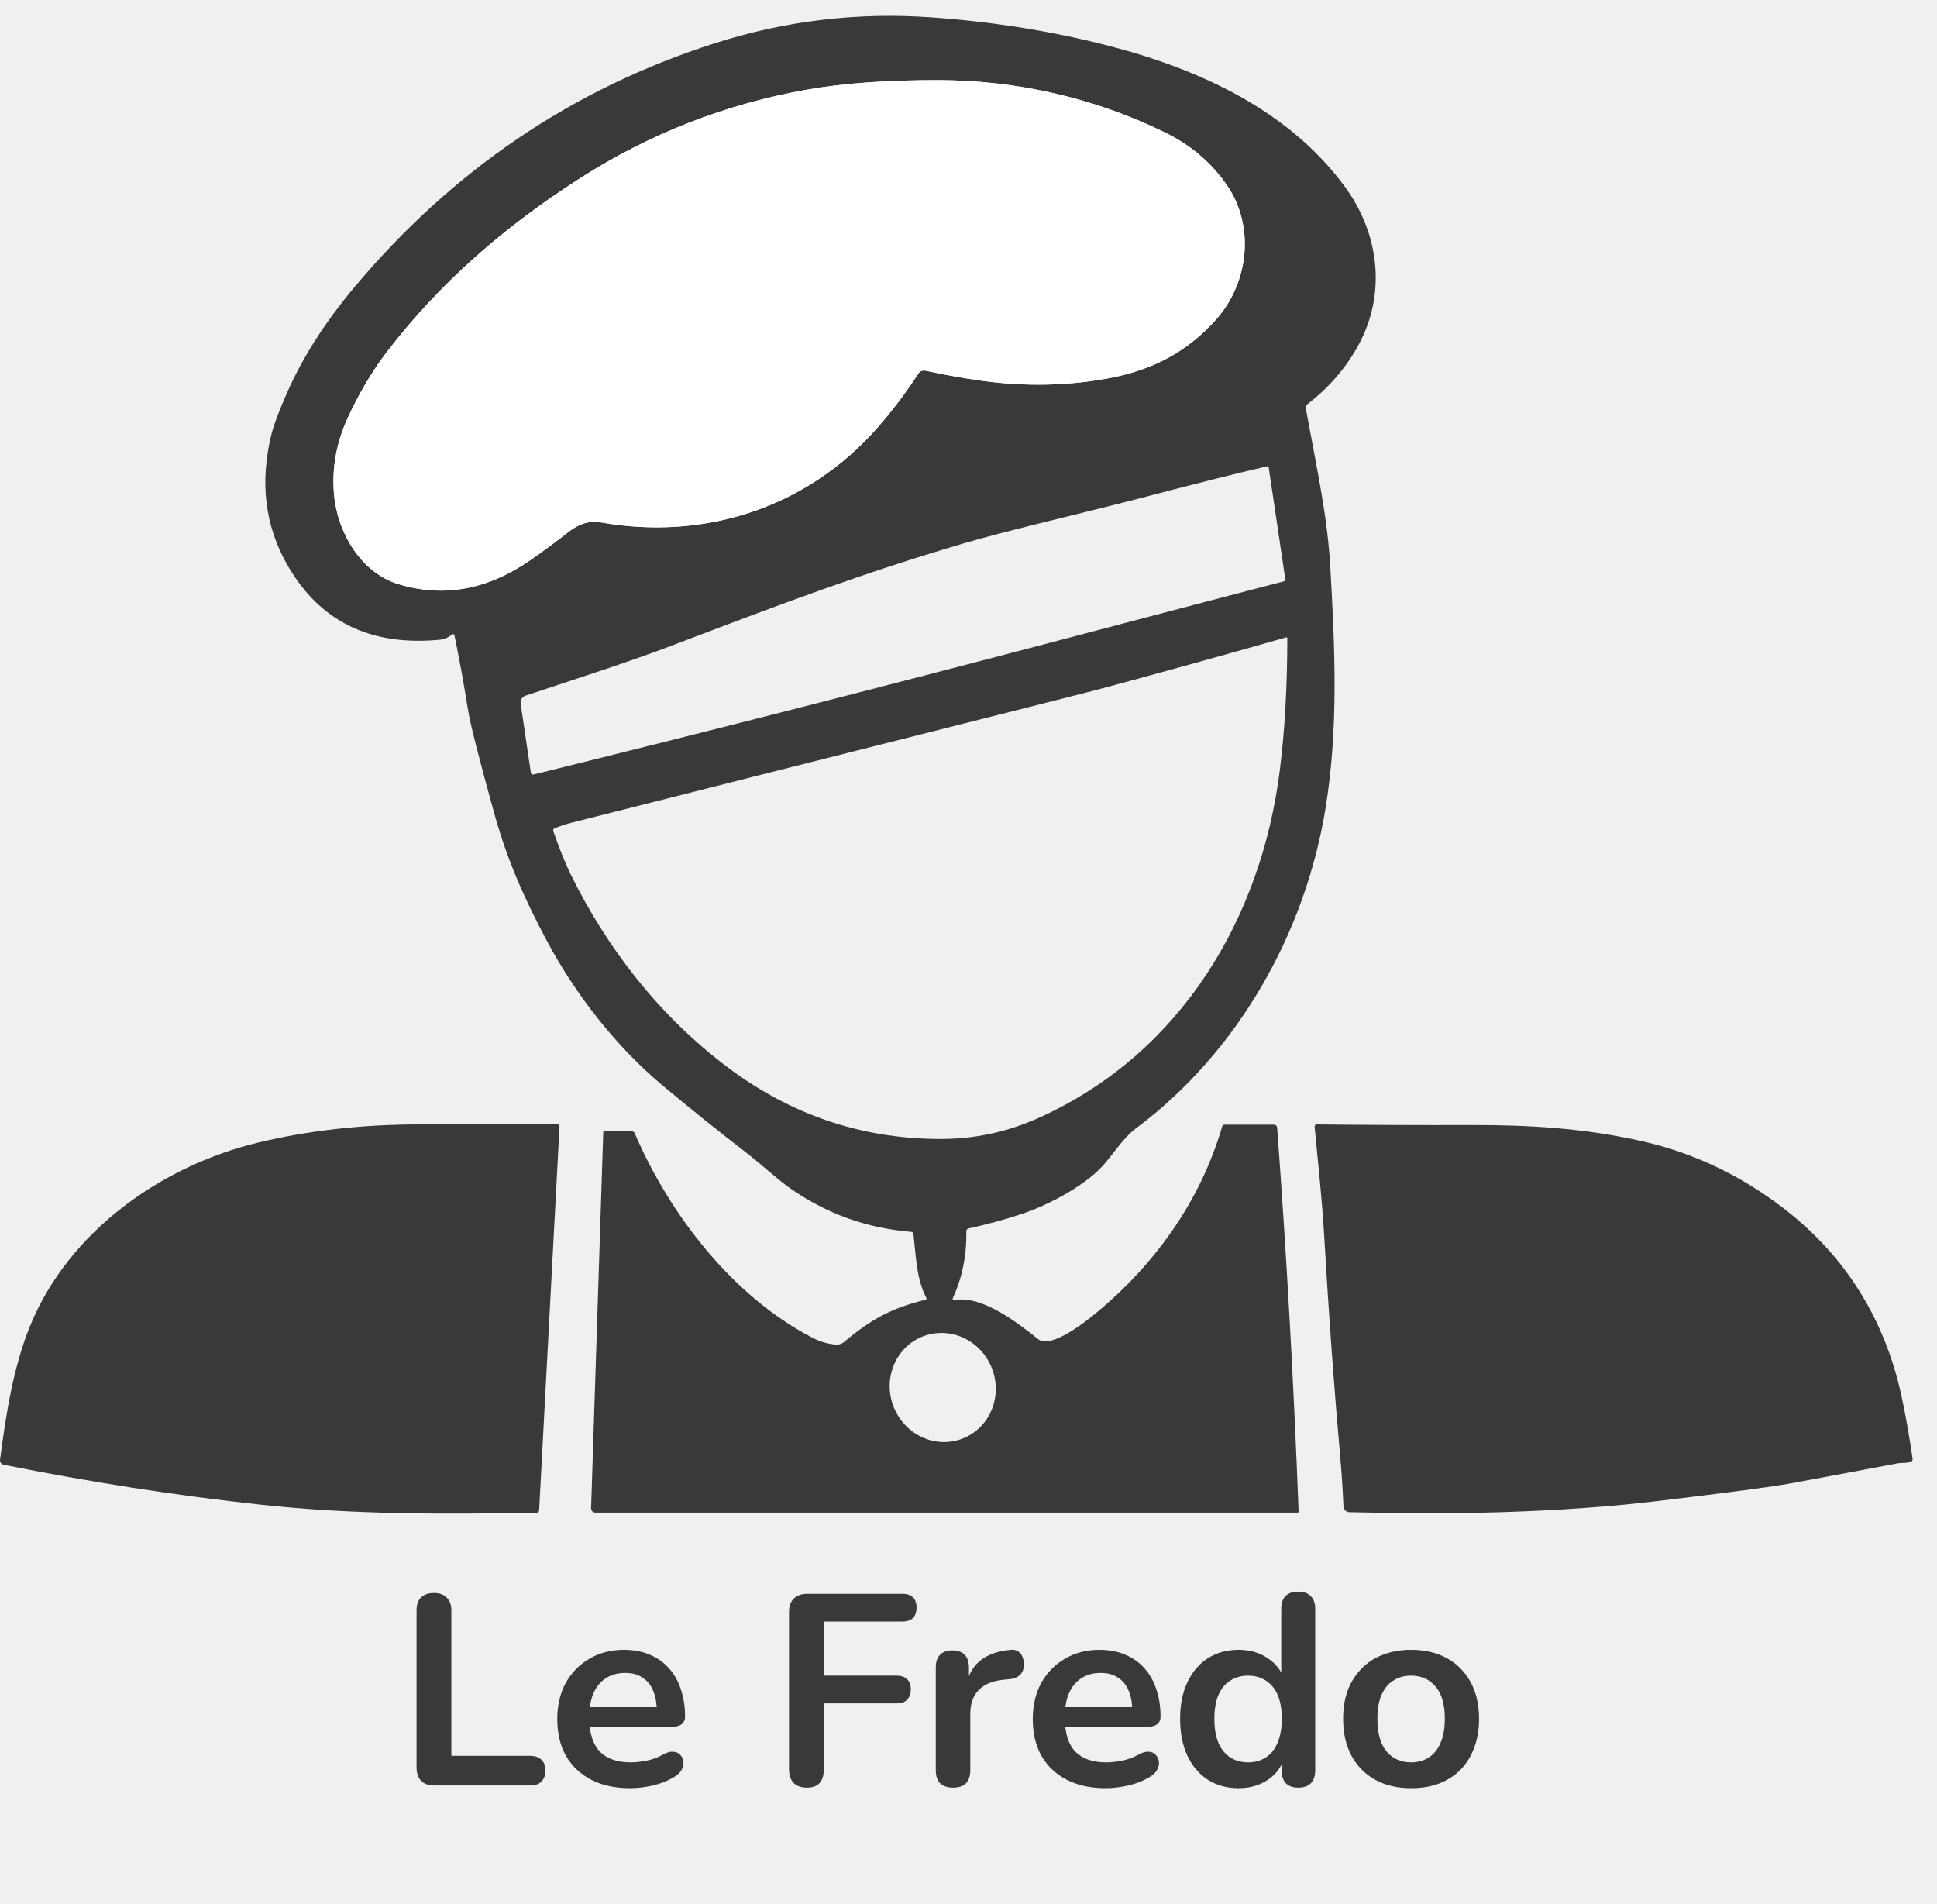
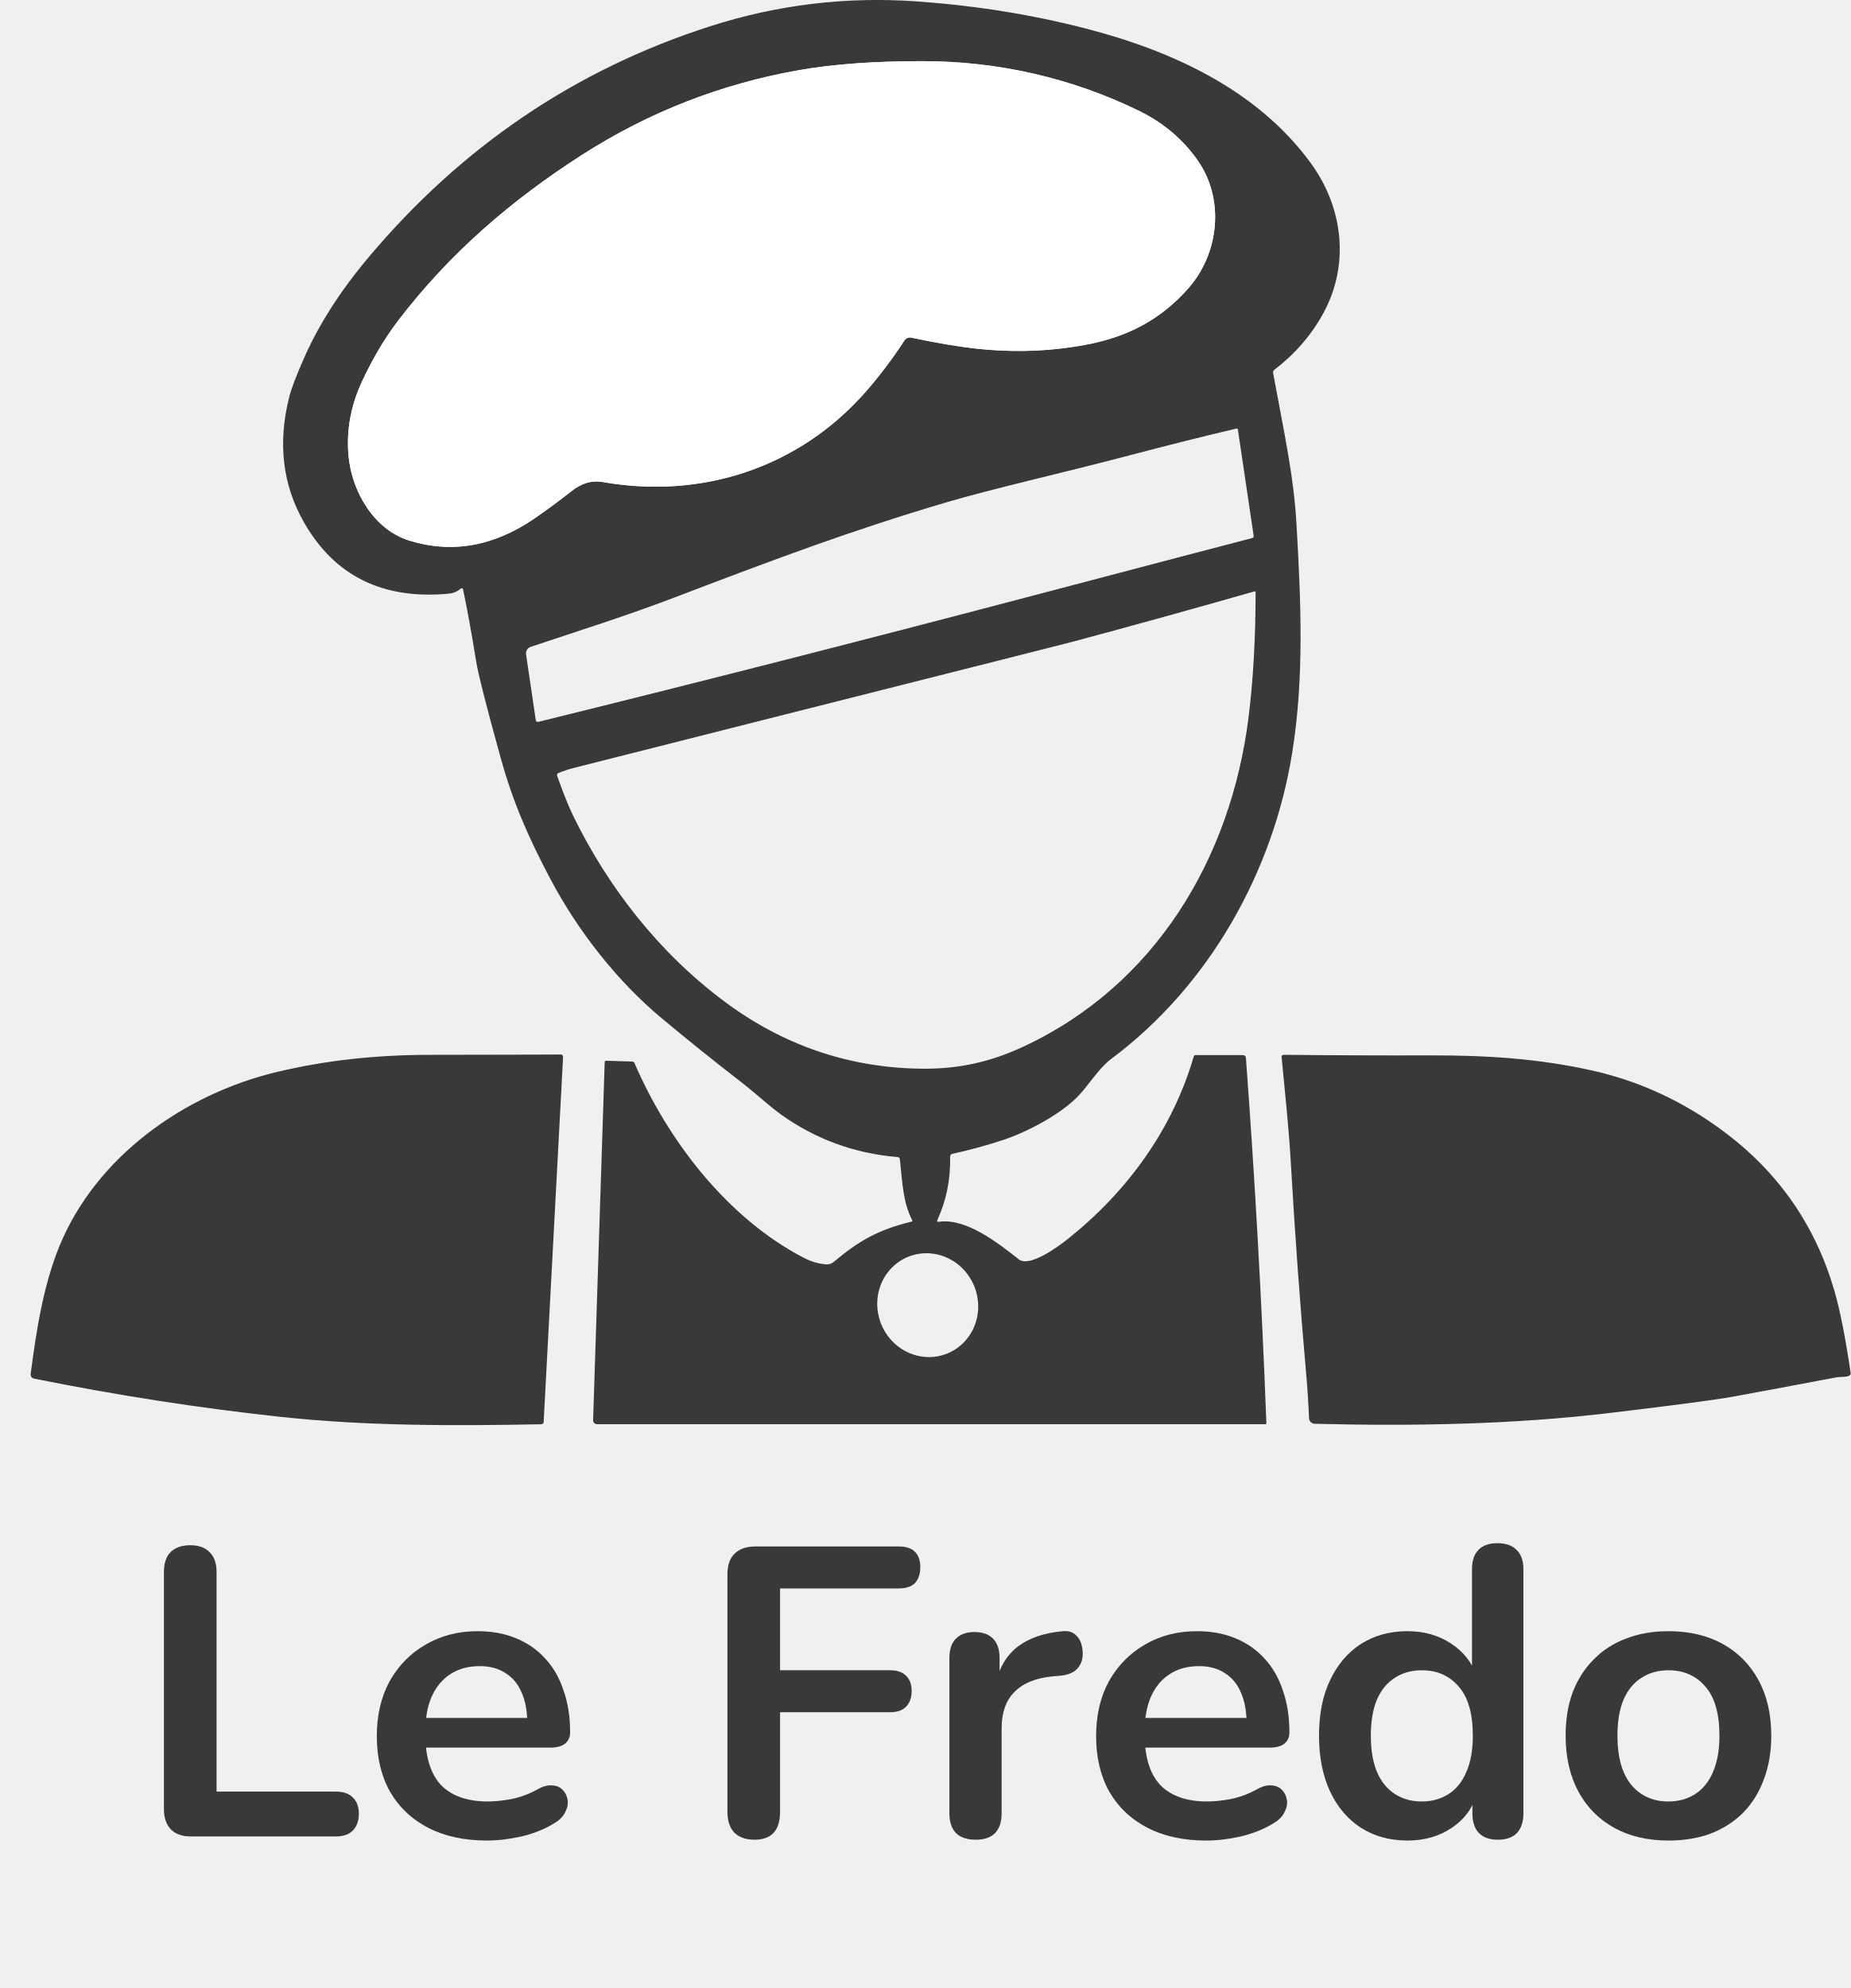
- <svg xmlns="http://www.w3.org/2000/svg" width="57" height="56" viewBox="0 0 57 56" fill="none">
-   <path d="M27.258 38.188C26.976 37.628 26.962 37.075 26.88 36.31C26.875 36.27 26.853 36.248 26.812 36.244C25.484 36.133 24.285 35.697 23.215 34.935C22.843 34.669 22.392 34.248 21.968 33.921C21.143 33.284 20.323 32.626 19.508 31.946C18.155 30.816 16.931 29.273 16.058 27.617C15.398 26.365 14.919 25.284 14.538 23.908C14.092 22.299 13.838 21.297 13.775 20.901C13.645 20.09 13.511 19.354 13.373 18.692C13.372 18.684 13.368 18.677 13.364 18.672C13.358 18.666 13.352 18.662 13.345 18.659C13.338 18.657 13.33 18.656 13.322 18.657C13.315 18.659 13.308 18.662 13.302 18.667C13.193 18.759 13.07 18.811 12.932 18.823C10.892 19.015 9.398 18.278 8.45 16.613C7.792 15.458 7.64 14.173 7.992 12.76C8.057 12.498 8.208 12.099 8.444 11.562C8.903 10.516 9.568 9.475 10.438 8.439C13.323 5.002 16.848 2.615 21.012 1.28C23.087 0.613 25.213 0.357 27.39 0.51C29.21 0.638 30.952 0.916 32.616 1.345C35.305 2.038 37.928 3.248 39.576 5.494C40.592 6.877 40.803 8.655 39.964 10.173C39.595 10.841 39.093 11.418 38.457 11.905C38.444 11.915 38.433 11.93 38.427 11.946C38.421 11.962 38.419 11.979 38.422 11.996C38.768 13.88 39.062 15.185 39.148 16.704C39.281 19.05 39.39 21.394 39.013 23.741C38.423 27.424 36.447 30.947 33.425 33.201C33.036 33.491 32.704 34.036 32.409 34.345C31.861 34.919 30.821 35.468 30.073 35.715C29.561 35.885 29.038 36.027 28.504 36.143C28.484 36.148 28.466 36.158 28.454 36.174C28.441 36.19 28.435 36.21 28.435 36.23C28.449 36.931 28.318 37.582 28.043 38.182C28.02 38.232 28.036 38.253 28.091 38.246C28.933 38.121 29.927 38.91 30.557 39.405C30.887 39.664 31.755 39.03 32.075 38.776C33.904 37.319 35.309 35.4 35.967 33.136C35.976 33.106 35.996 33.091 36.028 33.091H37.477C37.543 33.091 37.578 33.123 37.583 33.188C37.861 36.932 38.071 40.694 38.214 44.474C38.214 44.478 38.213 44.482 38.212 44.485C38.211 44.489 38.209 44.492 38.206 44.495C38.203 44.498 38.2 44.5 38.197 44.502C38.193 44.503 38.189 44.504 38.185 44.504H17.518C17.501 44.504 17.485 44.501 17.469 44.494C17.454 44.488 17.44 44.478 17.429 44.466C17.417 44.454 17.409 44.44 17.402 44.425C17.397 44.409 17.394 44.393 17.394 44.376L17.752 33.316C17.754 33.28 17.772 33.263 17.806 33.265L18.606 33.29C18.621 33.291 18.635 33.296 18.648 33.304C18.66 33.312 18.669 33.324 18.675 33.337C19.706 35.739 21.561 38.145 23.914 39.362C24.14 39.478 24.369 39.544 24.603 39.561C24.69 39.567 24.767 39.542 24.833 39.487C25.588 38.855 26.184 38.496 27.233 38.242C27.265 38.235 27.273 38.217 27.258 38.188ZM27.232 10.906C28.018 11.073 28.698 11.187 29.273 11.249C30.422 11.371 31.54 11.331 32.627 11.128C33.93 10.884 34.955 10.342 35.803 9.381C36.748 8.307 36.929 6.651 36.109 5.456C35.651 4.787 35.038 4.265 34.272 3.892C32.193 2.879 29.918 2.358 27.581 2.357C26.096 2.357 24.827 2.449 23.775 2.633C21.358 3.057 19.114 3.932 17.044 5.26C14.86 6.662 12.959 8.298 11.374 10.368C10.929 10.95 10.55 11.605 10.234 12.292C9.898 13.023 9.763 13.773 9.829 14.542C9.927 15.677 10.628 16.85 11.715 17.183C13.045 17.591 14.344 17.356 15.612 16.477C15.991 16.213 16.36 15.941 16.718 15.659C17.021 15.421 17.325 15.308 17.697 15.373C20.76 15.908 23.747 14.93 25.805 12.601C26.232 12.117 26.639 11.581 27.024 10.992C27.046 10.958 27.077 10.932 27.114 10.916C27.152 10.901 27.192 10.897 27.232 10.906ZM37.332 13.739C37.331 13.735 37.33 13.731 37.328 13.728C37.325 13.725 37.323 13.722 37.319 13.72C37.316 13.718 37.313 13.716 37.309 13.716C37.305 13.715 37.301 13.715 37.298 13.716C36.346 13.938 35.192 14.228 33.838 14.584C31.94 15.083 29.697 15.59 28.307 16.002C25.349 16.879 23.06 17.741 19.879 18.953C18.406 19.514 17.005 19.953 15.463 20.468C15.416 20.484 15.376 20.516 15.35 20.558C15.323 20.601 15.313 20.652 15.321 20.702L15.62 22.726C15.629 22.779 15.659 22.798 15.71 22.785C20.783 21.533 25.931 20.219 31.155 18.843C34.949 17.843 37.153 17.265 37.765 17.108C37.808 17.097 37.826 17.07 37.82 17.026L37.332 13.739ZM16.284 24.46C16.473 24.997 16.642 25.417 16.791 25.72C17.855 27.887 19.402 29.896 21.426 31.412C23.256 32.784 25.295 33.483 27.541 33.511C28.693 33.526 29.679 33.304 30.695 32.832C34.746 30.948 37.118 27.046 37.665 22.629C37.808 21.477 37.88 20.195 37.882 18.781C37.882 18.756 37.87 18.747 37.846 18.753C35.936 19.298 34.059 19.818 32.217 20.312C32.043 20.359 29.065 21.112 23.284 22.57C21.134 23.113 18.983 23.657 16.833 24.202C16.644 24.251 16.475 24.306 16.325 24.368C16.282 24.387 16.268 24.417 16.284 24.46ZM28.322 42.327C28.512 42.254 28.686 42.142 28.832 41.999C28.979 41.855 29.096 41.683 29.177 41.491C29.258 41.3 29.3 41.092 29.303 40.882C29.305 40.671 29.267 40.461 29.191 40.263C29.114 40.066 29.002 39.885 28.858 39.73C28.715 39.576 28.544 39.451 28.356 39.363C28.167 39.275 27.965 39.226 27.76 39.218C27.555 39.211 27.351 39.244 27.161 39.318C26.971 39.391 26.797 39.503 26.651 39.646C26.504 39.79 26.387 39.962 26.306 40.154C26.226 40.346 26.183 40.553 26.18 40.763C26.178 40.974 26.216 41.184 26.292 41.382C26.369 41.579 26.482 41.761 26.625 41.915C26.768 42.069 26.939 42.194 27.127 42.282C27.316 42.37 27.518 42.419 27.723 42.427C27.928 42.434 28.132 42.401 28.322 42.327Z" fill="#393939" />
-   <path d="M27.232 10.906C27.192 10.897 27.151 10.901 27.114 10.916C27.077 10.932 27.046 10.958 27.024 10.992C26.639 11.581 26.232 12.117 25.805 12.601C23.747 14.93 20.76 15.908 17.697 15.373C17.325 15.308 17.02 15.421 16.718 15.659C16.36 15.941 15.991 16.213 15.612 16.477C14.344 17.356 13.045 17.591 11.715 17.183C10.627 16.85 9.927 15.677 9.829 14.542C9.763 13.773 9.898 13.023 10.234 12.292C10.55 11.605 10.929 10.95 11.374 10.368C12.959 8.298 14.86 6.662 17.044 5.26C19.114 3.932 21.358 3.057 23.775 2.633C24.827 2.449 26.096 2.357 27.581 2.357C29.918 2.358 32.192 2.879 34.271 3.892C35.038 4.265 35.651 4.787 36.109 5.456C36.929 6.651 36.748 8.307 35.803 9.381C34.955 10.342 33.929 10.884 32.627 11.128C31.539 11.331 30.421 11.371 29.273 11.249C28.698 11.187 28.017 11.073 27.232 10.906Z" fill="white" />
-   <path d="M0.883 39.017C2.014 36.237 4.745 34.299 7.613 33.613C9.082 33.262 10.65 33.085 12.319 33.083C14.475 33.081 15.833 33.078 16.393 33.073C16.403 33.072 16.412 33.074 16.421 33.078C16.43 33.082 16.438 33.087 16.445 33.094C16.452 33.101 16.457 33.109 16.461 33.118C16.464 33.127 16.466 33.137 16.465 33.147L15.865 44.437C15.864 44.455 15.857 44.472 15.844 44.485C15.83 44.498 15.813 44.505 15.794 44.506C13.113 44.556 10.374 44.566 7.679 44.272C5.181 44.001 2.657 43.608 0.108 43.096C0.075 43.089 0.045 43.07 0.025 43.042C0.005 43.015 -0.003 42.981 0.001 42.947C0.175 41.621 0.389 40.233 0.883 39.017Z" fill="#393939" />
-   <path d="M39.447 42.965C39.259 40.852 39.1 38.664 38.969 36.399C38.906 35.299 38.785 34.212 38.685 33.147C38.684 33.139 38.685 33.13 38.688 33.123C38.691 33.115 38.695 33.108 38.701 33.102C38.706 33.096 38.713 33.091 38.721 33.088C38.728 33.085 38.736 33.083 38.745 33.083C40.223 33.099 41.739 33.105 43.293 33.101C44.972 33.098 46.555 33.188 48.244 33.559C49.759 33.891 51.153 34.54 52.427 35.506C54.083 36.762 55.2 38.386 55.78 40.379C55.955 40.981 56.122 41.828 56.282 42.921C56.287 42.956 56.274 42.983 56.243 43.001C56.145 43.057 55.946 43.036 55.858 43.052C54.606 43.289 53.532 43.49 52.636 43.654C52.133 43.746 50.87 43.913 48.846 44.156C45.846 44.516 42.775 44.568 39.71 44.492C39.664 44.491 39.62 44.473 39.588 44.441C39.555 44.408 39.536 44.365 39.533 44.319C39.515 43.869 39.486 43.418 39.447 42.965Z" fill="#393939" />
-   <path d="M12.778 52.533C12.612 52.533 12.484 52.488 12.394 52.397C12.303 52.301 12.258 52.17 12.258 52.005V47.389C12.258 47.218 12.3 47.09 12.386 47.005C12.476 46.914 12.604 46.869 12.77 46.869C12.935 46.869 13.06 46.914 13.146 47.005C13.236 47.09 13.282 47.218 13.282 47.389V51.661H15.602C15.746 51.661 15.855 51.698 15.93 51.773C16.01 51.848 16.05 51.954 16.05 52.093C16.05 52.232 16.01 52.341 15.93 52.421C15.855 52.496 15.746 52.533 15.602 52.533H12.778ZM18.543 52.613C18.1 52.613 17.719 52.53 17.399 52.365C17.079 52.2 16.831 51.965 16.655 51.661C16.484 51.357 16.399 50.997 16.399 50.581C16.399 50.176 16.481 49.821 16.647 49.517C16.817 49.213 17.049 48.976 17.343 48.805C17.641 48.629 17.98 48.541 18.359 48.541C18.636 48.541 18.884 48.586 19.103 48.677C19.327 48.768 19.516 48.898 19.671 49.069C19.831 49.24 19.951 49.448 20.031 49.693C20.116 49.933 20.159 50.205 20.159 50.509C20.159 50.605 20.124 50.68 20.055 50.733C19.991 50.781 19.897 50.805 19.775 50.805H17.207V50.229H19.455L19.327 50.349C19.327 50.104 19.289 49.898 19.215 49.733C19.145 49.568 19.041 49.442 18.903 49.357C18.769 49.266 18.601 49.221 18.399 49.221C18.175 49.221 17.983 49.274 17.823 49.381C17.668 49.482 17.548 49.629 17.463 49.821C17.383 50.008 17.343 50.232 17.343 50.493V50.549C17.343 50.986 17.444 51.314 17.647 51.533C17.855 51.746 18.159 51.853 18.559 51.853C18.697 51.853 18.852 51.837 19.023 51.805C19.199 51.768 19.364 51.706 19.519 51.621C19.631 51.557 19.729 51.53 19.815 51.541C19.9 51.546 19.967 51.576 20.015 51.629C20.068 51.682 20.1 51.749 20.111 51.829C20.121 51.904 20.105 51.981 20.063 52.061C20.025 52.141 19.959 52.21 19.863 52.269C19.676 52.386 19.46 52.474 19.215 52.533C18.975 52.586 18.751 52.613 18.543 52.613ZM23.747 52.597C23.581 52.597 23.451 52.552 23.355 52.461C23.264 52.365 23.218 52.229 23.218 52.053V47.437C23.218 47.261 23.264 47.128 23.355 47.037C23.451 46.941 23.587 46.893 23.762 46.893H26.555C26.693 46.893 26.797 46.928 26.866 46.997C26.936 47.066 26.971 47.165 26.971 47.293C26.971 47.426 26.936 47.53 26.866 47.605C26.797 47.674 26.693 47.709 26.555 47.709H24.242V49.301H26.387C26.52 49.301 26.621 49.336 26.691 49.405C26.765 49.474 26.802 49.573 26.802 49.701C26.802 49.834 26.765 49.938 26.691 50.013C26.621 50.082 26.52 50.117 26.387 50.117H24.242V52.053C24.242 52.416 24.077 52.597 23.747 52.597ZM28.049 52.597C27.883 52.597 27.755 52.554 27.665 52.469C27.579 52.378 27.537 52.25 27.537 52.085V49.061C27.537 48.896 27.579 48.77 27.665 48.685C27.75 48.6 27.87 48.557 28.025 48.557C28.179 48.557 28.299 48.6 28.385 48.685C28.47 48.77 28.513 48.896 28.513 49.061V49.565H28.433C28.507 49.245 28.654 49.002 28.873 48.837C29.091 48.672 29.382 48.573 29.745 48.541C29.857 48.53 29.945 48.56 30.009 48.629C30.078 48.693 30.118 48.794 30.129 48.933C30.139 49.066 30.107 49.176 30.033 49.261C29.963 49.341 29.857 49.389 29.713 49.405L29.537 49.421C29.211 49.453 28.966 49.554 28.801 49.725C28.635 49.89 28.553 50.125 28.553 50.429V52.085C28.553 52.25 28.51 52.378 28.425 52.469C28.339 52.554 28.214 52.597 28.049 52.597ZM32.535 52.613C32.092 52.613 31.711 52.53 31.391 52.365C31.071 52.2 30.823 51.965 30.647 51.661C30.476 51.357 30.391 50.997 30.391 50.581C30.391 50.176 30.474 49.821 30.639 49.517C30.81 49.213 31.042 48.976 31.335 48.805C31.634 48.629 31.972 48.541 32.351 48.541C32.628 48.541 32.876 48.586 33.095 48.677C33.319 48.768 33.508 48.898 33.663 49.069C33.823 49.24 33.943 49.448 34.023 49.693C34.108 49.933 34.151 50.205 34.151 50.509C34.151 50.605 34.116 50.68 34.047 50.733C33.983 50.781 33.89 50.805 33.767 50.805H31.199V50.229H33.447L33.319 50.349C33.319 50.104 33.282 49.898 33.207 49.733C33.138 49.568 33.034 49.442 32.895 49.357C32.762 49.266 32.594 49.221 32.391 49.221C32.167 49.221 31.975 49.274 31.815 49.381C31.66 49.482 31.54 49.629 31.455 49.821C31.375 50.008 31.335 50.232 31.335 50.493V50.549C31.335 50.986 31.436 51.314 31.639 51.533C31.847 51.746 32.151 51.853 32.551 51.853C32.69 51.853 32.844 51.837 33.015 51.805C33.191 51.768 33.356 51.706 33.511 51.621C33.623 51.557 33.722 51.53 33.807 51.541C33.892 51.546 33.959 51.576 34.007 51.629C34.06 51.682 34.092 51.749 34.103 51.829C34.114 51.904 34.098 51.981 34.055 52.061C34.018 52.141 33.951 52.21 33.855 52.269C33.668 52.386 33.452 52.474 33.207 52.533C32.967 52.586 32.743 52.613 32.535 52.613ZM36.447 52.613C36.105 52.613 35.804 52.53 35.543 52.365C35.287 52.2 35.087 51.965 34.943 51.661C34.799 51.352 34.727 50.989 34.727 50.573C34.727 50.152 34.799 49.792 34.943 49.493C35.087 49.189 35.287 48.954 35.543 48.789C35.804 48.624 36.105 48.541 36.447 48.541C36.772 48.541 37.055 48.621 37.295 48.781C37.54 48.941 37.706 49.152 37.791 49.413H37.703V47.333C37.703 47.168 37.745 47.042 37.831 46.957C37.916 46.872 38.039 46.829 38.199 46.829C38.359 46.829 38.481 46.872 38.567 46.957C38.657 47.042 38.703 47.168 38.703 47.333V52.085C38.703 52.25 38.66 52.378 38.575 52.469C38.489 52.554 38.367 52.597 38.207 52.597C38.047 52.597 37.924 52.554 37.839 52.469C37.754 52.378 37.711 52.25 37.711 52.085V51.461L37.799 51.701C37.719 51.978 37.556 52.2 37.311 52.365C37.066 52.53 36.778 52.613 36.447 52.613ZM36.727 51.853C36.924 51.853 37.097 51.805 37.247 51.709C37.396 51.613 37.511 51.472 37.591 51.285C37.676 51.093 37.719 50.856 37.719 50.573C37.719 50.146 37.628 49.829 37.447 49.621C37.266 49.408 37.026 49.301 36.727 49.301C36.529 49.301 36.356 49.349 36.207 49.445C36.057 49.536 35.94 49.677 35.855 49.869C35.775 50.056 35.735 50.29 35.735 50.573C35.735 50.994 35.825 51.314 36.007 51.533C36.188 51.746 36.428 51.853 36.727 51.853ZM41.524 52.613C41.118 52.613 40.766 52.53 40.468 52.365C40.169 52.2 39.937 51.965 39.772 51.661C39.606 51.352 39.524 50.989 39.524 50.573C39.524 50.258 39.569 49.978 39.66 49.733C39.756 49.482 39.892 49.269 40.068 49.093C40.244 48.912 40.454 48.776 40.7 48.685C40.945 48.589 41.22 48.541 41.524 48.541C41.929 48.541 42.281 48.624 42.58 48.789C42.878 48.954 43.11 49.189 43.276 49.493C43.441 49.797 43.524 50.157 43.524 50.573C43.524 50.888 43.476 51.17 43.38 51.421C43.289 51.672 43.156 51.888 42.98 52.069C42.804 52.245 42.593 52.381 42.348 52.477C42.102 52.568 41.828 52.613 41.524 52.613ZM41.524 51.853C41.721 51.853 41.894 51.805 42.044 51.709C42.193 51.613 42.308 51.472 42.388 51.285C42.473 51.093 42.516 50.856 42.516 50.573C42.516 50.146 42.425 49.829 42.244 49.621C42.062 49.408 41.822 49.301 41.524 49.301C41.326 49.301 41.153 49.349 41.004 49.445C40.854 49.536 40.737 49.677 40.652 49.869C40.572 50.056 40.532 50.29 40.532 50.573C40.532 50.994 40.622 51.314 40.804 51.533C40.985 51.746 41.225 51.853 41.524 51.853Z" fill="#393939" />
+ <svg xmlns="http://www.w3.org/2000/svg" width="54" height="58" viewBox="0 0 54 58" fill="none">
+   <path d="M26.613 35.592C26.347 35.063 26.334 34.541 26.257 33.82C26.252 33.782 26.231 33.761 26.193 33.758C24.939 33.653 23.808 33.241 22.798 32.523C22.448 32.272 22.022 31.874 21.621 31.566C20.843 30.965 20.07 30.343 19.301 29.702C18.023 28.636 16.869 27.181 16.045 25.618C15.423 24.437 14.971 23.417 14.611 22.118C14.19 20.6 13.95 19.654 13.891 19.281C13.768 18.516 13.642 17.821 13.512 17.196C13.511 17.189 13.508 17.183 13.503 17.177C13.498 17.172 13.492 17.168 13.485 17.165C13.478 17.163 13.471 17.163 13.464 17.164C13.457 17.165 13.45 17.169 13.445 17.173C13.342 17.259 13.226 17.308 13.095 17.32C11.171 17.501 9.762 16.806 8.867 15.235C8.246 14.145 8.102 12.933 8.435 11.599C8.496 11.352 8.638 10.976 8.861 10.469C9.294 9.482 9.921 8.5 10.742 7.522C13.464 4.279 16.79 2.027 20.72 0.767C22.677 0.138 24.683 -0.104 26.738 0.04C28.455 0.161 30.099 0.424 31.669 0.829C34.206 1.482 36.681 2.624 38.236 4.743C39.195 6.049 39.393 7.726 38.602 9.158C38.254 9.788 37.78 10.333 37.18 10.792C37.167 10.802 37.157 10.816 37.152 10.831C37.146 10.846 37.144 10.863 37.147 10.879C37.474 12.656 37.751 13.887 37.832 15.321C37.957 17.534 38.061 19.746 37.705 21.96C37.148 25.435 35.283 28.76 32.432 30.887C32.065 31.16 31.752 31.674 31.473 31.966C30.956 32.508 29.975 33.026 29.269 33.259C28.786 33.419 28.292 33.553 27.789 33.663C27.77 33.667 27.753 33.677 27.741 33.692C27.73 33.707 27.723 33.726 27.724 33.745C27.737 34.406 27.614 35.02 27.354 35.586C27.332 35.634 27.347 35.654 27.399 35.646C28.193 35.529 29.131 36.273 29.726 36.74C30.037 36.985 30.856 36.387 31.158 36.147C32.884 34.772 34.209 32.961 34.831 30.825C34.839 30.797 34.858 30.782 34.888 30.782H36.255C36.317 30.782 36.351 30.813 36.355 30.875C36.617 34.407 36.816 37.957 36.951 41.523C36.951 41.527 36.95 41.531 36.949 41.534C36.947 41.537 36.946 41.54 36.943 41.543C36.941 41.546 36.938 41.548 36.934 41.549C36.931 41.551 36.927 41.551 36.923 41.551H17.422C17.407 41.551 17.391 41.548 17.377 41.542C17.363 41.536 17.35 41.527 17.339 41.516C17.328 41.505 17.319 41.491 17.314 41.477C17.308 41.462 17.306 41.447 17.306 41.431L17.644 30.995C17.645 30.961 17.662 30.945 17.695 30.947L18.449 30.971C18.463 30.971 18.477 30.976 18.489 30.984C18.5 30.991 18.509 31.002 18.514 31.015C19.487 33.281 21.238 35.551 23.458 36.699C23.671 36.809 23.887 36.872 24.108 36.888C24.19 36.893 24.262 36.87 24.325 36.818C25.038 36.221 25.599 35.883 26.589 35.643C26.619 35.637 26.627 35.62 26.613 35.592ZM26.588 9.85C27.33 10.007 27.972 10.115 28.514 10.173C29.598 10.289 30.653 10.251 31.679 10.059C32.908 9.83 33.876 9.318 34.675 8.411C35.567 7.398 35.738 5.835 34.965 4.707C34.532 4.076 33.954 3.584 33.231 3.231C31.269 2.276 29.123 1.785 26.918 1.784C25.517 1.783 24.32 1.87 23.326 2.044C21.046 2.444 18.929 3.27 16.976 4.523C14.915 5.845 13.121 7.389 11.626 9.343C11.206 9.892 10.848 10.51 10.55 11.158C10.233 11.847 10.106 12.555 10.168 13.281C10.26 14.352 10.921 15.458 11.947 15.773C13.202 16.158 14.428 15.936 15.624 15.106C15.982 14.858 16.33 14.601 16.668 14.335C16.953 14.111 17.241 14.003 17.592 14.064C20.482 14.569 23.3 13.647 25.242 11.45C25.645 10.993 26.029 10.486 26.392 9.931C26.413 9.899 26.442 9.874 26.478 9.86C26.513 9.845 26.551 9.842 26.588 9.85ZM36.118 12.523C36.117 12.519 36.116 12.516 36.114 12.513C36.112 12.509 36.11 12.507 36.107 12.505C36.104 12.503 36.1 12.502 36.097 12.501C36.093 12.501 36.09 12.501 36.086 12.502C35.188 12.711 34.1 12.984 32.822 13.32C31.031 13.791 28.915 14.27 27.603 14.659C24.812 15.486 22.652 16.299 19.651 17.443C18.261 17.972 16.939 18.386 15.484 18.872C15.439 18.887 15.401 18.917 15.377 18.958C15.352 18.998 15.342 19.046 15.35 19.093L15.632 21.002C15.64 21.052 15.668 21.071 15.717 21.058C20.503 19.877 25.361 18.637 30.29 17.338C33.87 16.395 35.949 15.85 36.527 15.701C36.568 15.691 36.585 15.666 36.579 15.624L36.118 12.523ZM16.258 22.639C16.437 23.145 16.596 23.542 16.737 23.828C17.741 25.872 19.201 27.768 21.11 29.198C22.837 30.493 24.761 31.153 26.88 31.179C27.967 31.193 28.898 30.984 29.856 30.538C33.678 28.761 35.917 25.079 36.433 20.911C36.568 19.824 36.636 18.614 36.637 17.28C36.637 17.257 36.626 17.248 36.603 17.254C34.801 17.769 33.031 18.259 31.292 18.725C31.128 18.769 28.318 19.479 22.863 20.856C20.834 21.368 18.805 21.881 16.776 22.396C16.599 22.441 16.439 22.493 16.297 22.552C16.257 22.57 16.244 22.599 16.258 22.639ZM27.617 39.498C27.797 39.428 27.96 39.323 28.099 39.188C28.237 39.052 28.348 38.889 28.424 38.709C28.5 38.528 28.54 38.333 28.542 38.134C28.544 37.935 28.509 37.737 28.437 37.55C28.365 37.364 28.258 37.193 28.123 37.047C27.988 36.901 27.827 36.784 27.649 36.701C27.471 36.618 27.28 36.572 27.086 36.564C26.893 36.557 26.701 36.589 26.521 36.658C26.342 36.727 26.178 36.833 26.04 36.968C25.901 37.103 25.791 37.266 25.715 37.447C25.639 37.628 25.599 37.823 25.596 38.022C25.594 38.221 25.63 38.419 25.702 38.605C25.774 38.792 25.88 38.963 26.016 39.109C26.151 39.254 26.312 39.372 26.49 39.455C26.668 39.538 26.859 39.584 27.052 39.592C27.246 39.599 27.438 39.567 27.617 39.498Z" fill="#393939" />
+   <path d="M26.588 9.85C26.551 9.842 26.512 9.846 26.477 9.86C26.442 9.875 26.413 9.899 26.392 9.931C26.029 10.487 25.645 10.993 25.242 11.45C23.3 13.647 20.482 14.57 17.592 14.065C17.241 14.004 16.953 14.111 16.668 14.335C16.33 14.601 15.982 14.858 15.624 15.107C14.428 15.936 13.202 16.159 11.947 15.773C10.921 15.459 10.26 14.352 10.168 13.281C10.106 12.556 10.233 11.848 10.55 11.159C10.848 10.51 11.206 9.892 11.626 9.343C13.121 7.39 14.915 5.846 16.975 4.523C18.929 3.27 21.046 2.444 23.326 2.045C24.319 1.87 25.517 1.784 26.918 1.784C29.123 1.785 31.269 2.276 33.23 3.232C33.954 3.585 34.532 4.076 34.965 4.708C35.738 5.836 35.567 7.399 34.675 8.411C33.876 9.318 32.908 9.83 31.679 10.059C30.653 10.251 29.598 10.289 28.514 10.174C27.971 10.116 27.33 10.008 26.588 9.85Z" fill="white" />
+   <path d="M1.727 36.373C2.794 33.75 5.371 31.922 8.077 31.275C9.463 30.943 10.943 30.777 12.517 30.775C14.552 30.773 15.833 30.769 16.361 30.765C16.37 30.765 16.38 30.766 16.388 30.77C16.396 30.773 16.404 30.778 16.41 30.785C16.417 30.792 16.422 30.799 16.425 30.808C16.428 30.817 16.43 30.826 16.43 30.835L15.863 41.487C15.863 41.505 15.855 41.521 15.843 41.533C15.83 41.545 15.814 41.552 15.796 41.553C13.267 41.6 10.682 41.61 8.139 41.332C5.782 41.076 3.401 40.706 0.996 40.222C0.964 40.216 0.936 40.198 0.917 40.172C0.899 40.146 0.891 40.114 0.895 40.082C1.059 38.831 1.26 37.521 1.727 36.373Z" fill="#393939" />
+   <path d="M38.114 40.099C37.937 38.105 37.786 36.04 37.663 33.903C37.604 32.865 37.489 31.839 37.395 30.834C37.395 30.827 37.395 30.819 37.398 30.812C37.401 30.804 37.405 30.798 37.41 30.792C37.415 30.786 37.422 30.782 37.429 30.779C37.436 30.776 37.444 30.774 37.451 30.774C38.846 30.789 40.277 30.795 41.743 30.791C43.327 30.788 44.821 30.874 46.415 31.223C47.844 31.537 49.159 32.149 50.361 33.061C51.924 34.245 52.978 35.778 53.525 37.658C53.69 38.227 53.848 39.026 53.999 40.057C54.004 40.09 53.991 40.115 53.962 40.133C53.87 40.185 53.681 40.166 53.599 40.181C52.418 40.405 51.404 40.594 50.559 40.749C50.084 40.836 48.892 40.993 46.983 41.222C44.152 41.561 41.255 41.611 38.362 41.539C38.319 41.538 38.278 41.521 38.247 41.491C38.216 41.46 38.198 41.419 38.196 41.376C38.178 40.951 38.151 40.526 38.114 40.099Z" fill="#393939" />
+   <path d="M5.563 53.578C5.315 53.578 5.123 53.51 4.987 53.374C4.851 53.23 4.783 53.034 4.783 52.786V45.862C4.783 45.606 4.847 45.414 4.975 45.286C5.111 45.15 5.303 45.082 5.551 45.082C5.799 45.082 5.987 45.15 6.115 45.286C6.251 45.414 6.319 45.606 6.319 45.862V52.27H9.799C10.015 52.27 10.179 52.326 10.291 52.438C10.411 52.55 10.471 52.71 10.471 52.918C10.471 53.126 10.411 53.29 10.291 53.41C10.179 53.522 10.015 53.578 9.799 53.578H5.563ZM14.211 53.698C13.547 53.698 12.975 53.574 12.495 53.326C12.015 53.078 11.643 52.726 11.379 52.27C11.123 51.814 10.995 51.274 10.995 50.65C10.995 50.042 11.119 49.51 11.367 49.054C11.623 48.598 11.971 48.242 12.411 47.986C12.859 47.722 13.367 47.59 13.935 47.59C14.351 47.59 14.723 47.658 15.051 47.794C15.387 47.93 15.671 48.126 15.903 48.382C16.143 48.638 16.323 48.95 16.443 49.318C16.571 49.678 16.635 50.086 16.635 50.542C16.635 50.686 16.583 50.798 16.479 50.878C16.383 50.95 16.243 50.986 16.059 50.986H12.207V50.122H15.579L15.387 50.302C15.387 49.934 15.331 49.626 15.219 49.378C15.115 49.13 14.959 48.942 14.751 48.814C14.551 48.678 14.299 48.61 13.995 48.61C13.659 48.61 13.371 48.69 13.131 48.85C12.899 49.002 12.719 49.222 12.591 49.51C12.471 49.79 12.411 50.126 12.411 50.518V50.602C12.411 51.258 12.563 51.75 12.867 52.078C13.179 52.398 13.635 52.558 14.235 52.558C14.443 52.558 14.675 52.534 14.931 52.486C15.195 52.43 15.443 52.338 15.675 52.21C15.843 52.114 15.991 52.074 16.119 52.09C16.247 52.098 16.347 52.142 16.419 52.222C16.499 52.302 16.547 52.402 16.563 52.522C16.579 52.634 16.555 52.75 16.491 52.87C16.435 52.99 16.335 53.094 16.191 53.182C15.911 53.358 15.587 53.49 15.219 53.578C14.859 53.658 14.523 53.698 14.211 53.698ZM22.017 53.674C21.769 53.674 21.573 53.606 21.429 53.47C21.293 53.326 21.225 53.122 21.225 52.858V45.934C21.225 45.67 21.293 45.47 21.429 45.334C21.573 45.19 21.777 45.118 22.041 45.118H26.229C26.437 45.118 26.593 45.17 26.697 45.274C26.801 45.378 26.853 45.526 26.853 45.718C26.853 45.918 26.801 46.074 26.697 46.186C26.593 46.29 26.437 46.342 26.229 46.342H22.761V48.73H25.977C26.177 48.73 26.329 48.782 26.433 48.886C26.545 48.99 26.601 49.138 26.601 49.33C26.601 49.53 26.545 49.686 26.433 49.798C26.329 49.902 26.177 49.954 25.977 49.954H22.761V52.858C22.761 53.402 22.513 53.674 22.017 53.674ZM28.47 53.674C28.222 53.674 28.03 53.61 27.894 53.482C27.766 53.346 27.702 53.154 27.702 52.906V48.37C27.702 48.122 27.766 47.934 27.894 47.806C28.022 47.678 28.202 47.614 28.434 47.614C28.666 47.614 28.846 47.678 28.974 47.806C29.102 47.934 29.166 48.122 29.166 48.37V49.126H29.046C29.158 48.646 29.378 48.282 29.706 48.034C30.034 47.786 30.47 47.638 31.014 47.59C31.182 47.574 31.314 47.618 31.41 47.722C31.514 47.818 31.574 47.97 31.59 48.178C31.606 48.378 31.558 48.542 31.446 48.67C31.342 48.79 31.182 48.862 30.966 48.886L30.702 48.91C30.214 48.958 29.846 49.11 29.598 49.366C29.35 49.614 29.226 49.966 29.226 50.422V52.906C29.226 53.154 29.162 53.346 29.034 53.482C28.906 53.61 28.718 53.674 28.47 53.674ZM35.199 53.698C34.535 53.698 33.963 53.574 33.483 53.326C33.003 53.078 32.631 52.726 32.367 52.27C32.111 51.814 31.983 51.274 31.983 50.65C31.983 50.042 32.107 49.51 32.355 49.054C32.611 48.598 32.959 48.242 33.399 47.986C33.847 47.722 34.355 47.59 34.923 47.59C35.339 47.59 35.711 47.658 36.039 47.794C36.375 47.93 36.659 48.126 36.891 48.382C37.131 48.638 37.311 48.95 37.431 49.318C37.559 49.678 37.623 50.086 37.623 50.542C37.623 50.686 37.571 50.798 37.467 50.878C37.371 50.95 37.231 50.986 37.047 50.986H33.195V50.122H36.567L36.375 50.302C36.375 49.934 36.319 49.626 36.207 49.378C36.103 49.13 35.947 48.942 35.739 48.814C35.539 48.678 35.287 48.61 34.983 48.61C34.647 48.61 34.359 48.69 34.119 48.85C33.887 49.002 33.707 49.222 33.579 49.51C33.459 49.79 33.399 50.126 33.399 50.518V50.602C33.399 51.258 33.551 51.75 33.855 52.078C34.167 52.398 34.623 52.558 35.223 52.558C35.431 52.558 35.663 52.534 35.919 52.486C36.183 52.43 36.431 52.338 36.663 52.21C36.831 52.114 36.979 52.074 37.107 52.09C37.235 52.098 37.335 52.142 37.407 52.222C37.487 52.302 37.535 52.402 37.551 52.522C37.567 52.634 37.543 52.75 37.479 52.87C37.423 52.99 37.323 53.094 37.179 53.182C36.899 53.358 36.575 53.49 36.207 53.578C35.847 53.658 35.511 53.698 35.199 53.698ZM41.067 53.698C40.555 53.698 40.103 53.574 39.711 53.326C39.327 53.078 39.027 52.726 38.811 52.27C38.595 51.806 38.487 51.262 38.487 50.638C38.487 50.006 38.595 49.466 38.811 49.018C39.027 48.562 39.327 48.21 39.711 47.962C40.103 47.714 40.555 47.59 41.067 47.59C41.555 47.59 41.979 47.71 42.339 47.95C42.707 48.19 42.955 48.506 43.083 48.898H42.951V45.778C42.951 45.53 43.015 45.342 43.143 45.214C43.271 45.086 43.455 45.022 43.695 45.022C43.935 45.022 44.119 45.086 44.247 45.214C44.383 45.342 44.451 45.53 44.451 45.778V52.906C44.451 53.154 44.387 53.346 44.259 53.482C44.131 53.61 43.947 53.674 43.707 53.674C43.467 53.674 43.283 53.61 43.155 53.482C43.027 53.346 42.963 53.154 42.963 52.906V51.97L43.095 52.33C42.975 52.746 42.731 53.078 42.363 53.326C41.995 53.574 41.563 53.698 41.067 53.698ZM41.487 52.558C41.783 52.558 42.043 52.486 42.267 52.342C42.491 52.198 42.663 51.986 42.783 51.706C42.911 51.418 42.975 51.062 42.975 50.638C42.975 49.998 42.839 49.522 42.567 49.21C42.295 48.89 41.935 48.73 41.487 48.73C41.191 48.73 40.931 48.802 40.707 48.946C40.483 49.082 40.307 49.294 40.179 49.582C40.059 49.862 39.999 50.214 39.999 50.638C39.999 51.27 40.135 51.75 40.407 52.078C40.679 52.398 41.039 52.558 41.487 52.558ZM48.683 53.698C48.075 53.698 47.547 53.574 47.099 53.326C46.651 53.078 46.303 52.726 46.055 52.27C45.807 51.806 45.683 51.262 45.683 50.638C45.683 50.166 45.751 49.746 45.887 49.378C46.031 49.002 46.235 48.682 46.499 48.418C46.763 48.146 47.079 47.942 47.447 47.806C47.815 47.662 48.227 47.59 48.683 47.59C49.291 47.59 49.819 47.714 50.267 47.962C50.715 48.21 51.063 48.562 51.311 49.018C51.559 49.474 51.683 50.014 51.683 50.638C51.683 51.11 51.611 51.534 51.467 51.91C51.331 52.286 51.131 52.61 50.867 52.882C50.603 53.146 50.287 53.35 49.919 53.494C49.551 53.63 49.139 53.698 48.683 53.698ZM48.683 52.558C48.979 52.558 49.239 52.486 49.463 52.342C49.687 52.198 49.859 51.986 49.979 51.706C50.107 51.418 50.171 51.062 50.171 50.638C50.171 49.998 50.035 49.522 49.763 49.21C49.491 48.89 49.131 48.73 48.683 48.73C48.387 48.73 48.127 48.802 47.903 48.946C47.679 49.082 47.503 49.294 47.375 49.582C47.255 49.862 47.195 50.214 47.195 50.638C47.195 51.27 47.331 51.75 47.603 52.078C47.875 52.398 48.235 52.558 48.683 52.558Z" fill="#393939" />
</svg>
